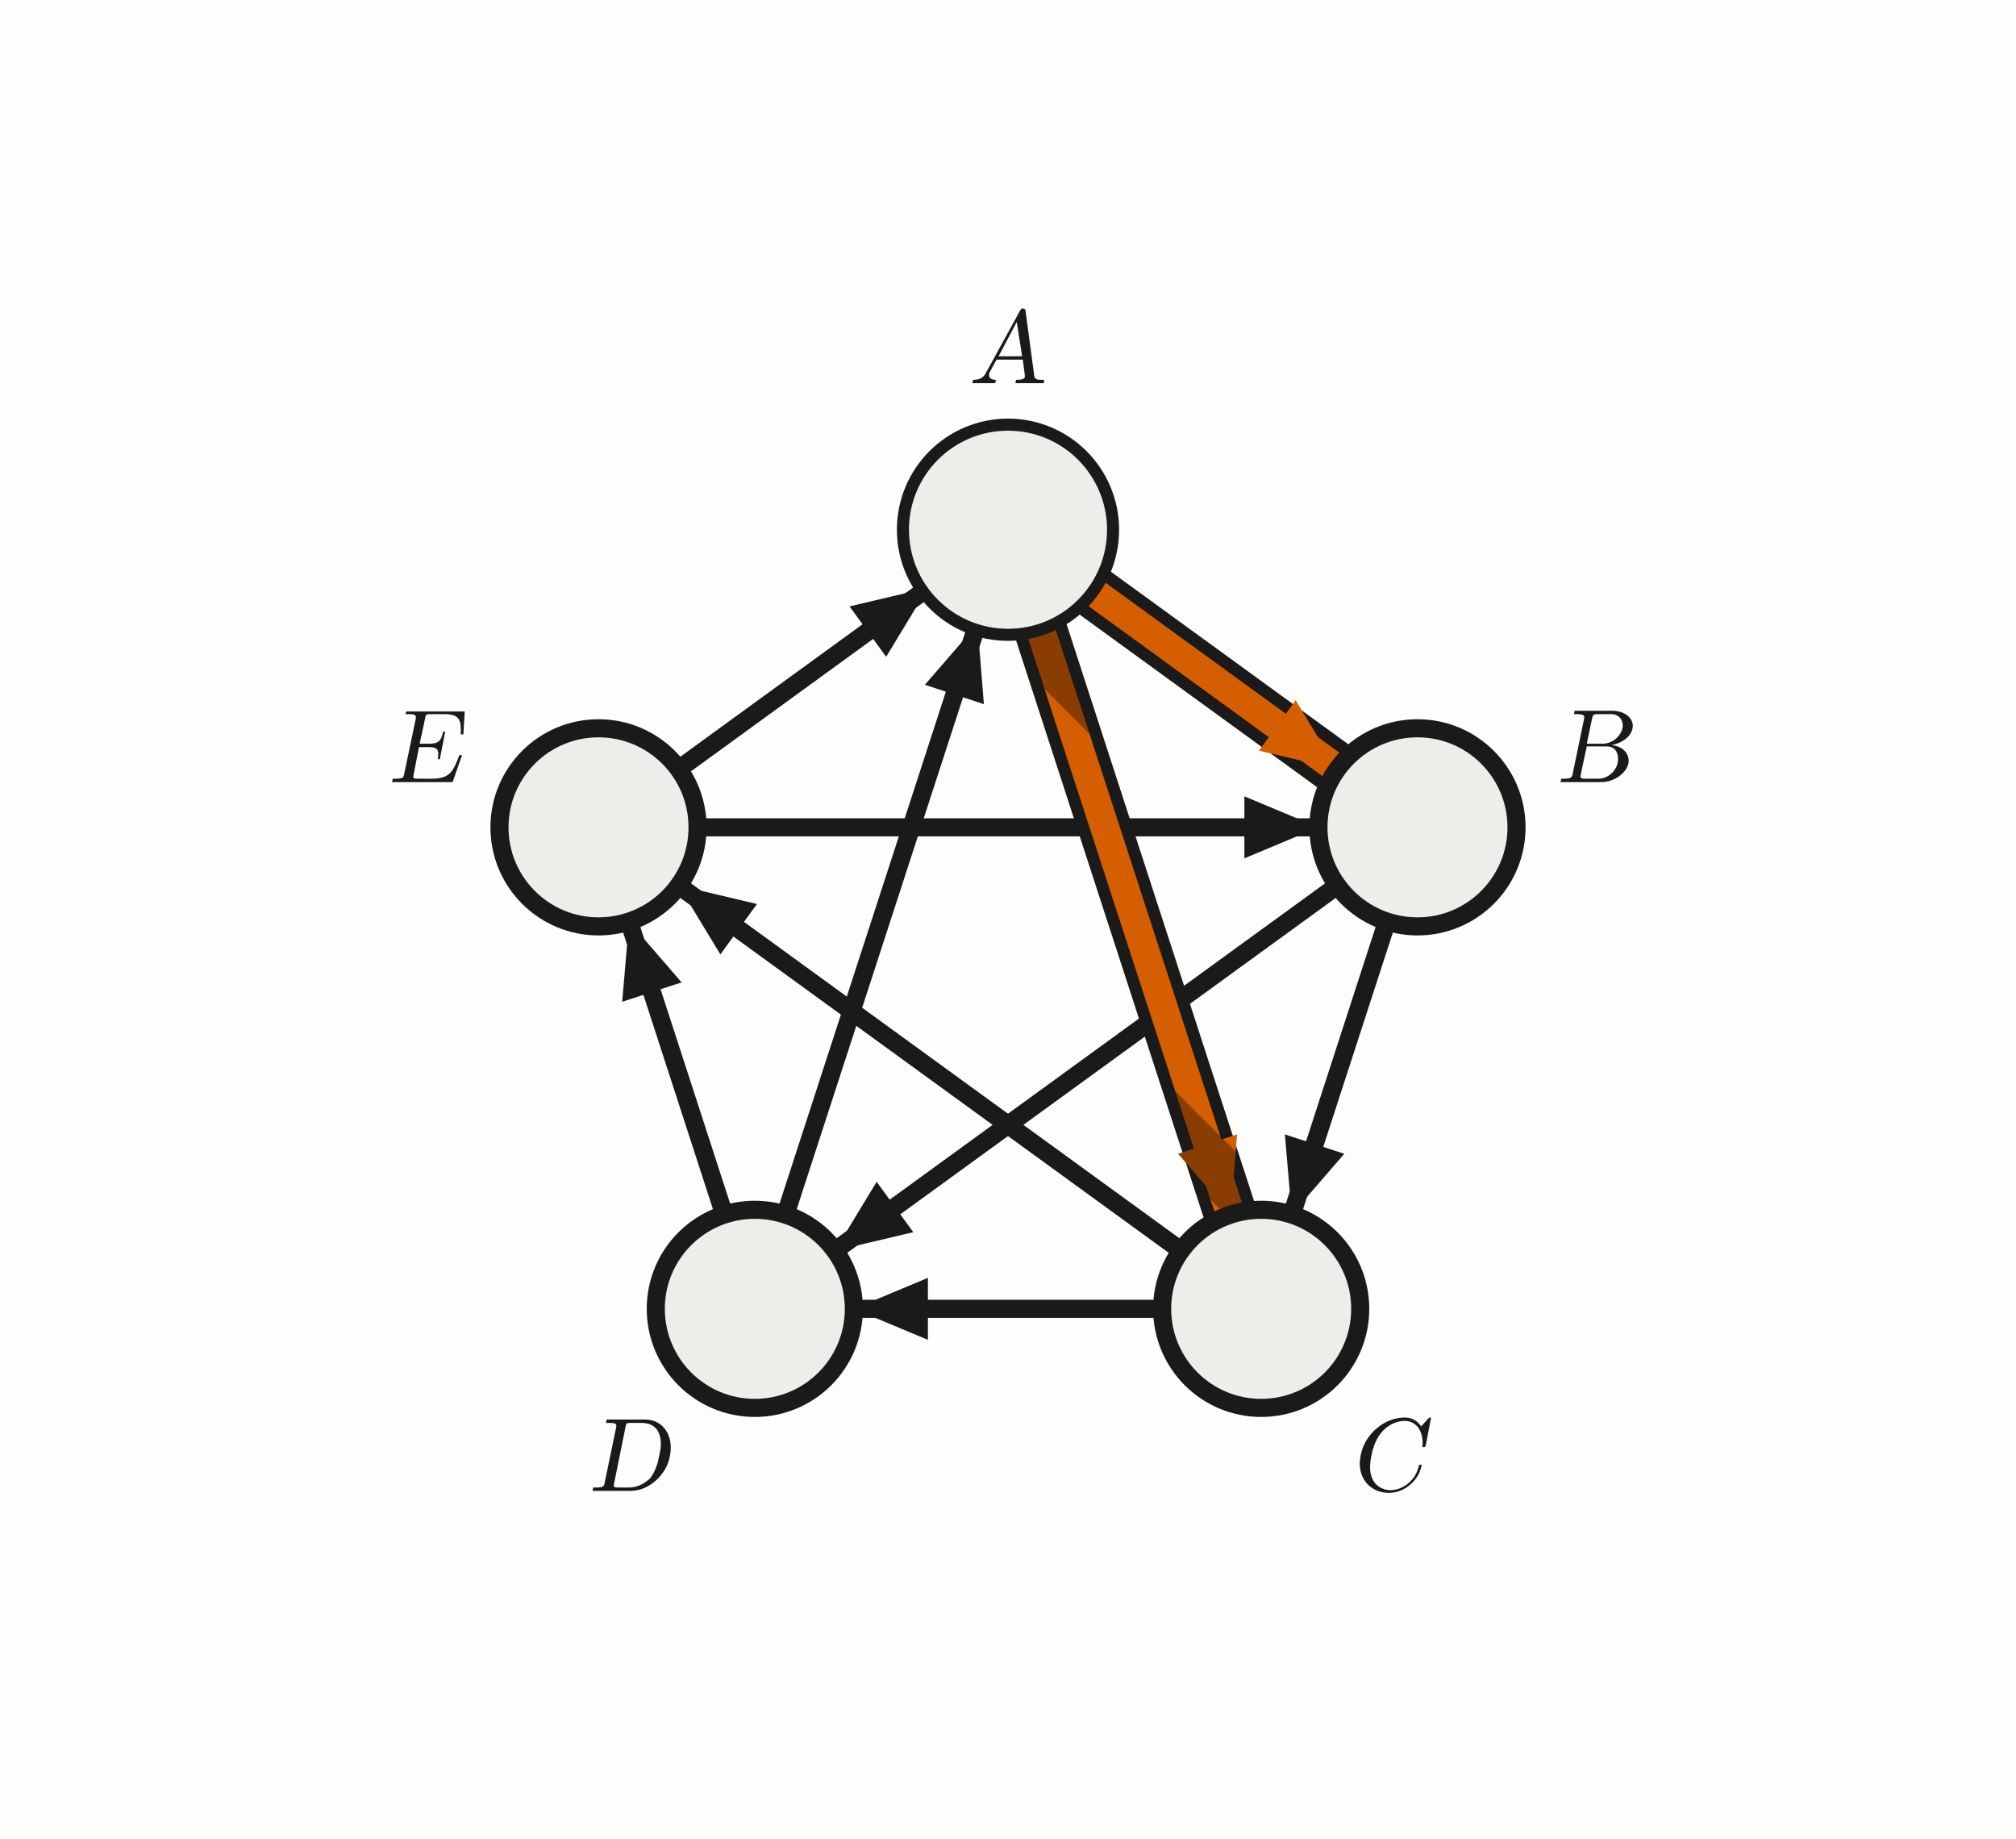
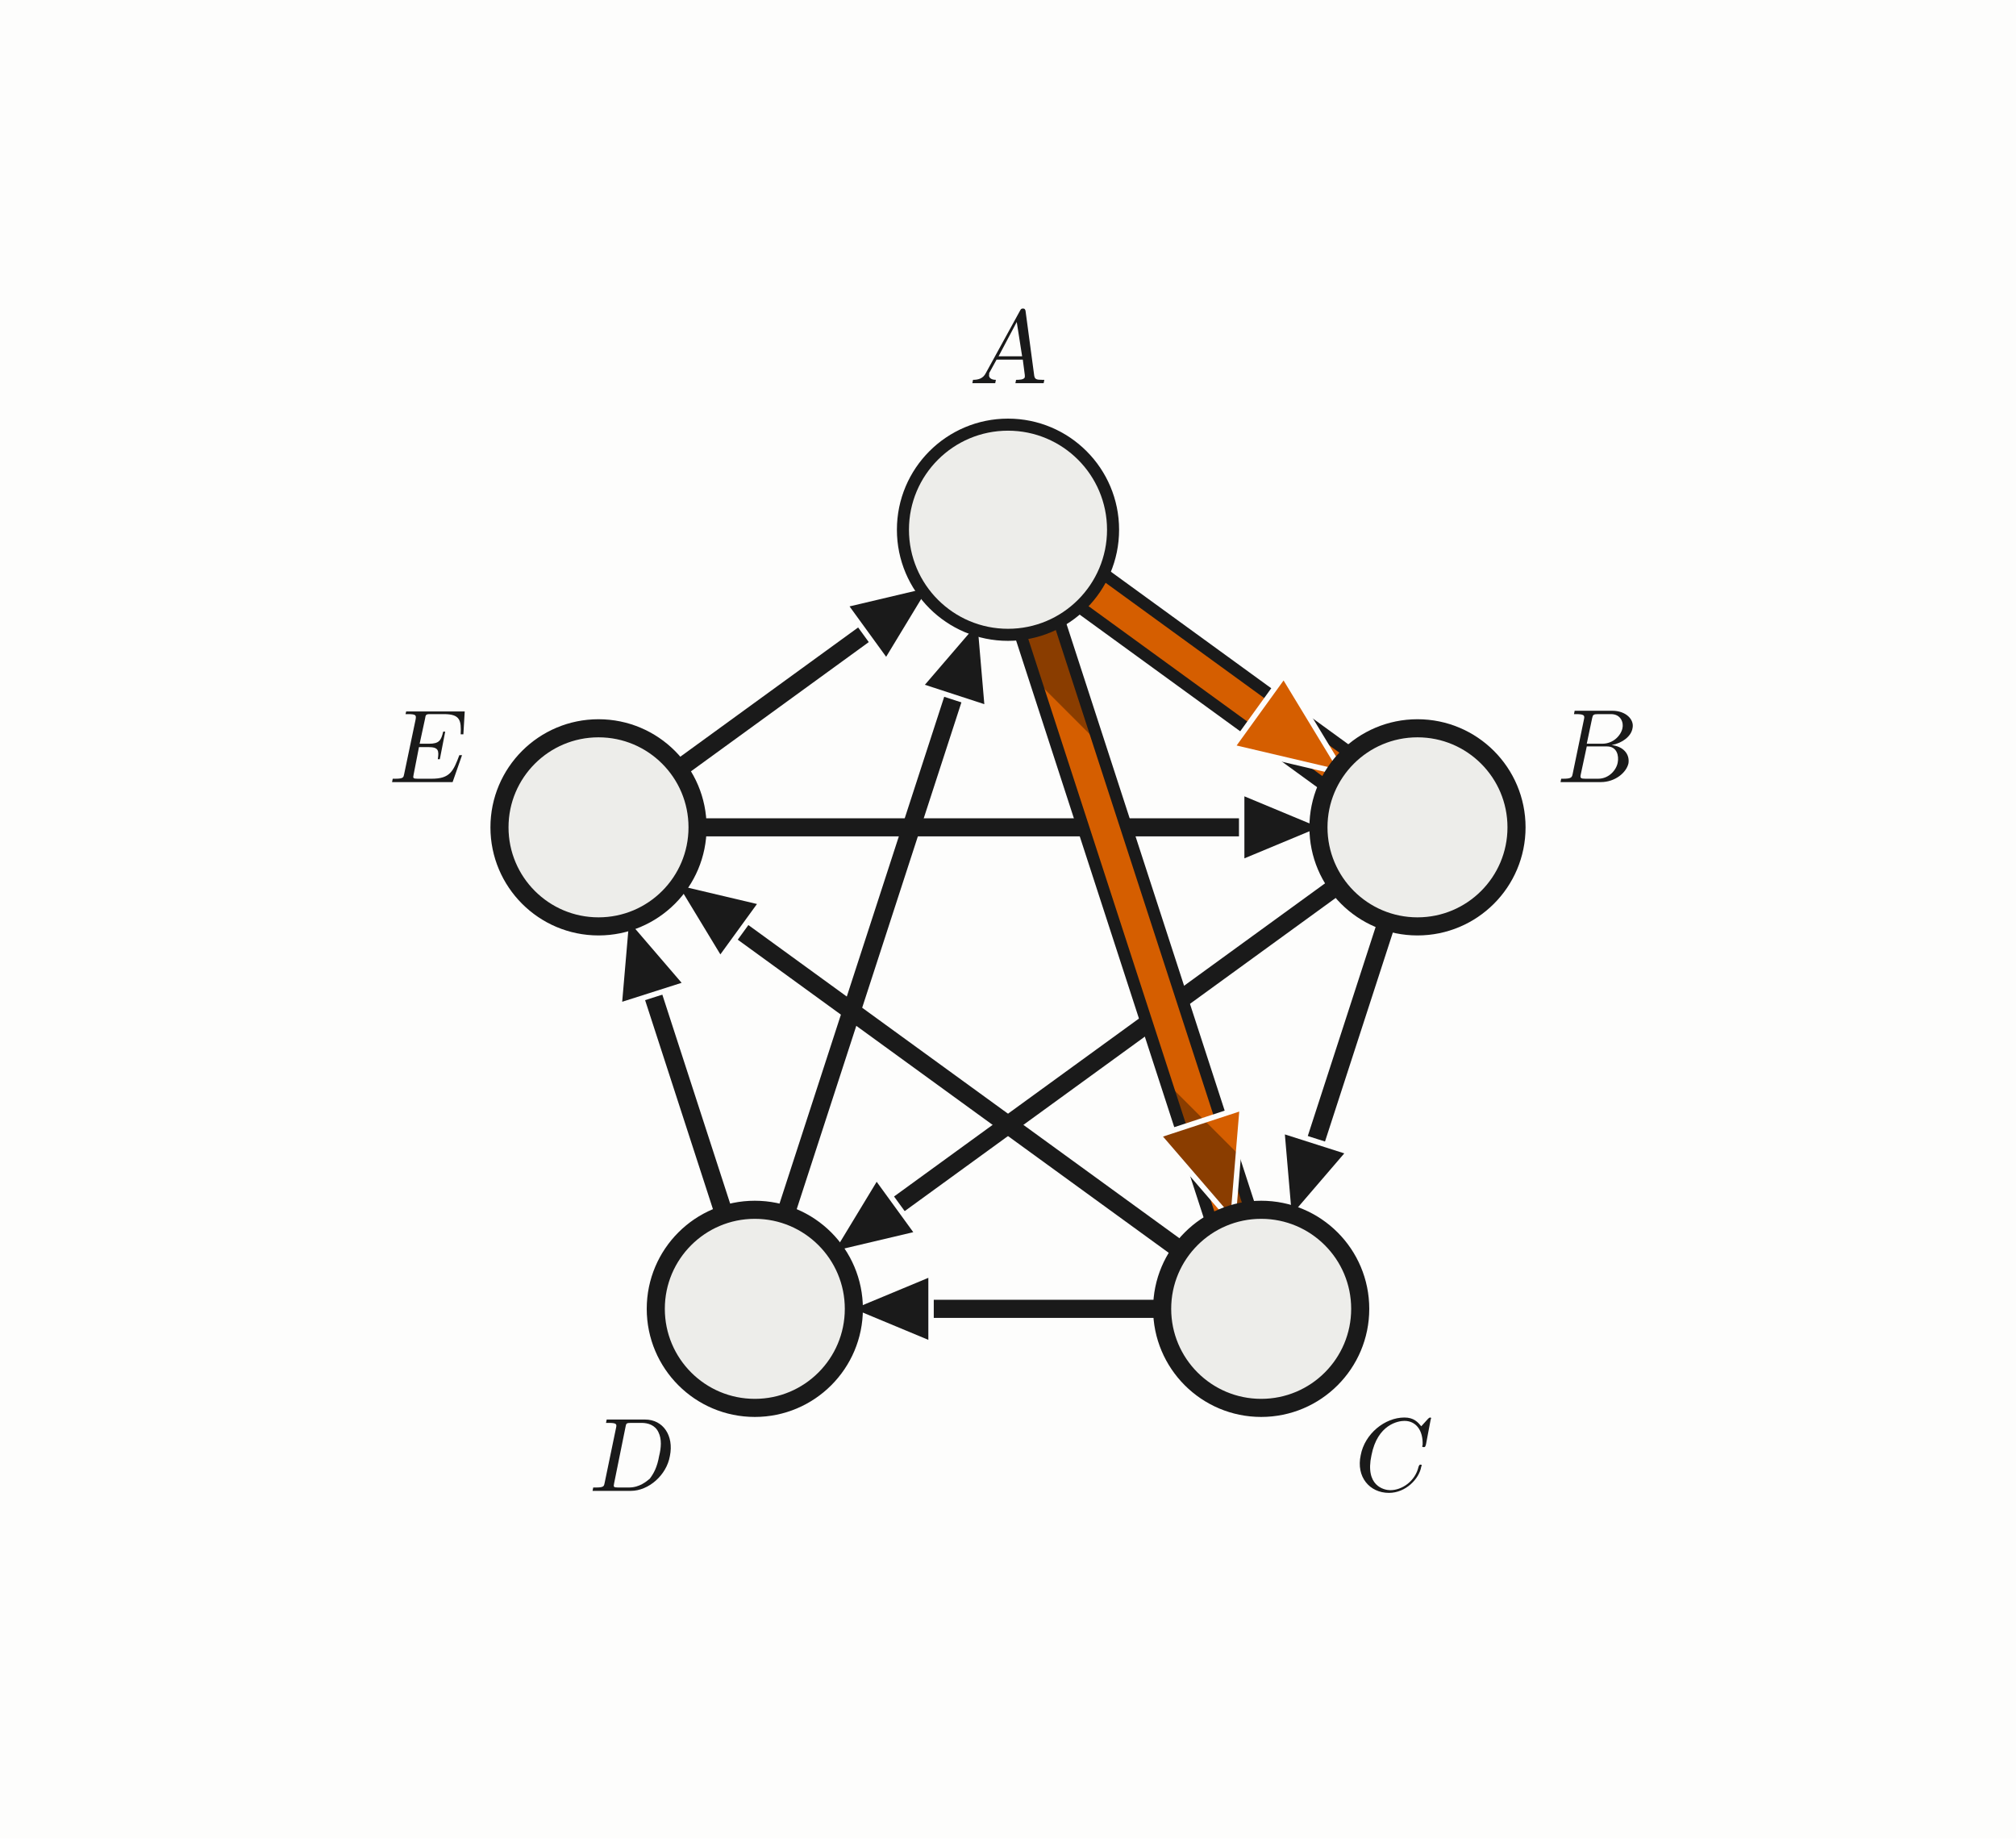
<svg xmlns="http://www.w3.org/2000/svg" viewBox="-23.41 -22.3 46.82 42.69">
  <rect fill="#FDFDFC" height="42.69" width="46.82" x="-23.41" y="-22.3" />
  <defs>
    <pattern height="8" id="cv-pat-1" patternUnits="userSpaceOnUse" width="8">
      <rect fill="#0072B2" height="8" width="8" />
    </pattern>
    <pattern height="8" id="cv-pat-2" patternUnits="userSpaceOnUse" width="8">
      <rect fill="#9ED9F5" height="8" width="8" />
      <line stroke="#3E8BB5" stroke-width="1.2" x1="0" x2="8" y1="8" y2="0" />
      <line stroke="#3E8BB5" stroke-width="1.2" x1="-1" x2="1" y1="1" y2="-1" />
      <line stroke="#3E8BB5" stroke-width="1.2" x1="7" x2="9" y1="9" y2="7" />
    </pattern>
    <pattern height="8" id="cv-pat-3" patternUnits="userSpaceOnUse" width="8">
      <rect fill="#D55E00" height="8" width="8" />
      <line stroke="#8A3D00" stroke-width="1.2" x1="0" x2="8" y1="0" y2="8" />
      <line stroke="#8A3D00" stroke-width="1.2" x1="-1" x2="1" y1="7" y2="9" />
      <line stroke="#8A3D00" stroke-width="1.2" x1="7" x2="9" y1="-1" y2="1" />
    </pattern>
    <pattern height="8" id="cv-pat-4" patternUnits="userSpaceOnUse" width="8">
      <rect fill="#009E73" height="8" width="8" />
      <circle cx="4" cy="4" fill="#006147" r="1.4" />
    </pattern>
    <pattern height="8" id="cv-pat-5" patternUnits="userSpaceOnUse" width="8">
      <rect fill="#E69F00" height="8" width="8" />
      <line stroke="#9A6B00" stroke-width="1.2" x1="0" x2="8" y1="4" y2="4" />
      <line stroke="#9A6B00" stroke-width="1.2" x1="4" x2="4" y1="0" y2="8" />
    </pattern>
    <pattern height="8" id="cv-pat-6" patternUnits="userSpaceOnUse" width="8">
      <rect fill="#CC79A7" height="8" width="8" />
      <line stroke="#8A4E70" stroke-width="1.2" x1="0" x2="8" y1="4" y2="4" />
    </pattern>
    <pattern height="8" id="cv-pat-7" patternUnits="userSpaceOnUse" width="8">
      <rect fill="#F0E442" height="8" width="8" />
      <line stroke="#9C9400" stroke-width="1.2" x1="4" x2="4" y1="0" y2="8" />
    </pattern>
    <pattern height="8" id="cv-pat-8" patternUnits="userSpaceOnUse" width="8">
      <rect fill="#3A3A3A" height="8" width="8" />
      <line stroke="#000000" stroke-width="1.2" x1="0" x2="8" y1="0" y2="8" />
      <line stroke="#000000" stroke-width="1.2" x1="0" x2="8" y1="8" y2="0" />
    </pattern>
  </defs>
  <g class="cv-edge-labels" />
  <g class="cv-edges">
    <path d="M9.51 -3.09L5.88 8.09" fill="none" stroke="#1A1A1A" stroke-linecap="round" stroke-width="0.42" />
-     <polygon fill="#1A1A1A" points="6.59,5.9 6.43,4.04 7.81,4.49" />
    <path d="M9.51 -3.09L-5.88 8.09" fill="none" stroke="#1A1A1A" stroke-linecap="round" stroke-width="0.42" />
-     <polygon fill="#1A1A1A" points="-4.02,6.74 -3.05,5.14 -2.2,6.31" />
    <path d="M5.88 8.09L-5.88 8.09" fill="none" stroke="#1A1A1A" stroke-linecap="round" stroke-width="0.42" />
-     <polygon fill="#1A1A1A" points="-3.58,8.09 -1.86,7.37 -1.86,8.81" />
    <path d="M5.88 8.09L-9.51 -3.09" fill="none" stroke="#1A1A1A" stroke-linecap="round" stroke-width="0.42" />
-     <polygon fill="#1A1A1A" points="-7.65,-1.74 -5.83,-1.31 -6.68,-0.14" />
    <path d="M-5.88 8.09L-9.51 -3.09" fill="none" stroke="#1A1A1A" stroke-linecap="round" stroke-width="0.42" />
-     <polygon fill="#1A1A1A" points="-8.8,-0.9 -7.58,0.51 -8.96,0.96" />
    <path d="M-5.88 8.09L0 -10" fill="none" stroke="#1A1A1A" stroke-linecap="round" stroke-width="0.42" />
-     <polygon fill="#1A1A1A" points="-0.71,-7.81 -0.56,-5.95 -1.93,-6.4" />
    <path d="M-9.51 -3.09L0 -10" fill="none" stroke="#1A1A1A" stroke-linecap="round" stroke-width="0.42" />
-     <polygon fill="#1A1A1A" points="-1.86,-8.65 -2.83,-7.05 -3.68,-8.22" />
    <path d="M-9.51 -3.09L9.51 -3.09" fill="none" stroke="#1A1A1A" stroke-linecap="round" stroke-width="0.42" />
-     <polygon fill="#1A1A1A" points="7.21,-3.09 5.49,-2.37 5.49,-3.81" />
    <path d="M0 -10L9.51 -3.09" fill="none" stroke="#1A1A1A" stroke-linecap="round" stroke-width="1.232" />
    <path d="M0 -10L9.51 -3.09" fill="none" stroke="url(#cv-pat-3)" stroke-linecap="round" stroke-width="0.672" />
-     <polygon fill="url(#cv-pat-3)" points="7.65,-4.44 5.83,-4.87 6.68,-6.04" />
    <path d="M0 -10L5.88 8.09" fill="none" stroke="#1A1A1A" stroke-linecap="round" stroke-width="1.232" />
    <path d="M0 -10L5.88 8.09" fill="none" stroke="url(#cv-pat-3)" stroke-linecap="round" stroke-width="0.672" />
-     <polygon fill="url(#cv-pat-3)" points="5.17,5.9 3.95,4.49 5.32,4.04" />
+     <polygon fill="#1A1A1A" paint-order="stroke" points="6.59,5.9 6.43,4.04 7.81,4.48" stroke="#FDFDFC" stroke-linejoin="round" stroke-width="0.252" />
+     <polygon fill="#1A1A1A" paint-order="stroke" points="-4.02,6.74 -3.05,5.14 -2.2,6.31" stroke="#FDFDFC" stroke-linejoin="round" stroke-width="0.252" />
+     <polygon fill="#1A1A1A" paint-order="stroke" points="-3.58,8.09 -1.85,7.37 -1.85,8.81" stroke="#FDFDFC" stroke-linejoin="round" stroke-width="0.252" />
+     <polygon fill="#1A1A1A" paint-order="stroke" points="-7.65,-1.74 -5.83,-1.31 -6.68,-0.14" stroke="#FDFDFC" stroke-linejoin="round" stroke-width="0.252" />
+     <polygon fill="#1A1A1A" paint-order="stroke" points="-8.8,-0.9 -7.58,0.52 -8.96,0.96" stroke="#FDFDFC" stroke-linejoin="round" stroke-width="0.252" />
+     <polygon fill="#1A1A1A" paint-order="stroke" points="-0.71,-7.82 -0.55,-5.95 -1.93,-6.4" stroke="#FDFDFC" stroke-linejoin="round" stroke-width="0.252" />
+     <polygon fill="#1A1A1A" paint-order="stroke" points="-1.86,-8.65 -2.83,-7.05 -3.68,-8.22" stroke="#FDFDFC" stroke-linejoin="round" stroke-width="0.252" />
+     <polygon fill="#1A1A1A" paint-order="stroke" points="7.22,-3.09 5.49,-2.37 5.49,-3.81" stroke="#FDFDFC" stroke-linejoin="round" stroke-width="0.252" />
+     <polygon fill="url(#cv-pat-3)" paint-order="stroke" points="7.65,-4.44 5.31,-4.99 6.4,-6.5" stroke="#FDFDFC" stroke-linejoin="round" stroke-width="0.252" />
+     <polygon fill="url(#cv-pat-3)" paint-order="stroke" points="5.17,5.91 3.6,4.09 5.37,3.51" stroke="#FDFDFC" stroke-linejoin="round" stroke-width="0.252" />
  </g>
  <g class="cv-vertices">
    <circle cx="0" cy="-10" fill="#EDEDEA" paint-order="stroke" r="2.3" stroke="#1A1A1A" stroke-width="0.56" />
    <text dominant-baseline="auto" fill="#1A1A1A" font-family="'KaTeX_Main', 'Latin Modern Math', serif" font-size="2.415" font-style="italic" text-anchor="middle" x="0" y="-13.4">A</text>
    <circle cx="9.51" cy="-3.09" fill="#EDEDEA" r="2.3" stroke="#1A1A1A" stroke-width="0.42" />
    <text dominant-baseline="auto" fill="#1A1A1A" font-family="'KaTeX_Main', 'Latin Modern Math', serif" font-size="2.415" font-style="italic" text-anchor="start" x="12.74" y="-4.14">B</text>
    <circle cx="5.88" cy="8.09" fill="#EDEDEA" r="2.3" stroke="#1A1A1A" stroke-width="0.42" />
    <text dominant-baseline="hanging" fill="#1A1A1A" font-family="'KaTeX_Main', 'Latin Modern Math', serif" font-size="2.415" font-style="italic" text-anchor="start" x="7.88" y="10.84">C</text>
    <circle cx="-5.88" cy="8.09" fill="#EDEDEA" r="2.3" stroke="#1A1A1A" stroke-width="0.42" />
    <text dominant-baseline="hanging" fill="#1A1A1A" font-family="'KaTeX_Main', 'Latin Modern Math', serif" font-size="2.415" font-style="italic" text-anchor="end" x="-7.88" y="10.84">D</text>
    <circle cx="-9.51" cy="-3.09" fill="#EDEDEA" r="2.3" stroke="#1A1A1A" stroke-width="0.42" />
    <text dominant-baseline="auto" fill="#1A1A1A" font-family="'KaTeX_Main', 'Latin Modern Math', serif" font-size="2.415" font-style="italic" text-anchor="end" x="-12.74" y="-4.14">E</text>
  </g>
</svg>
